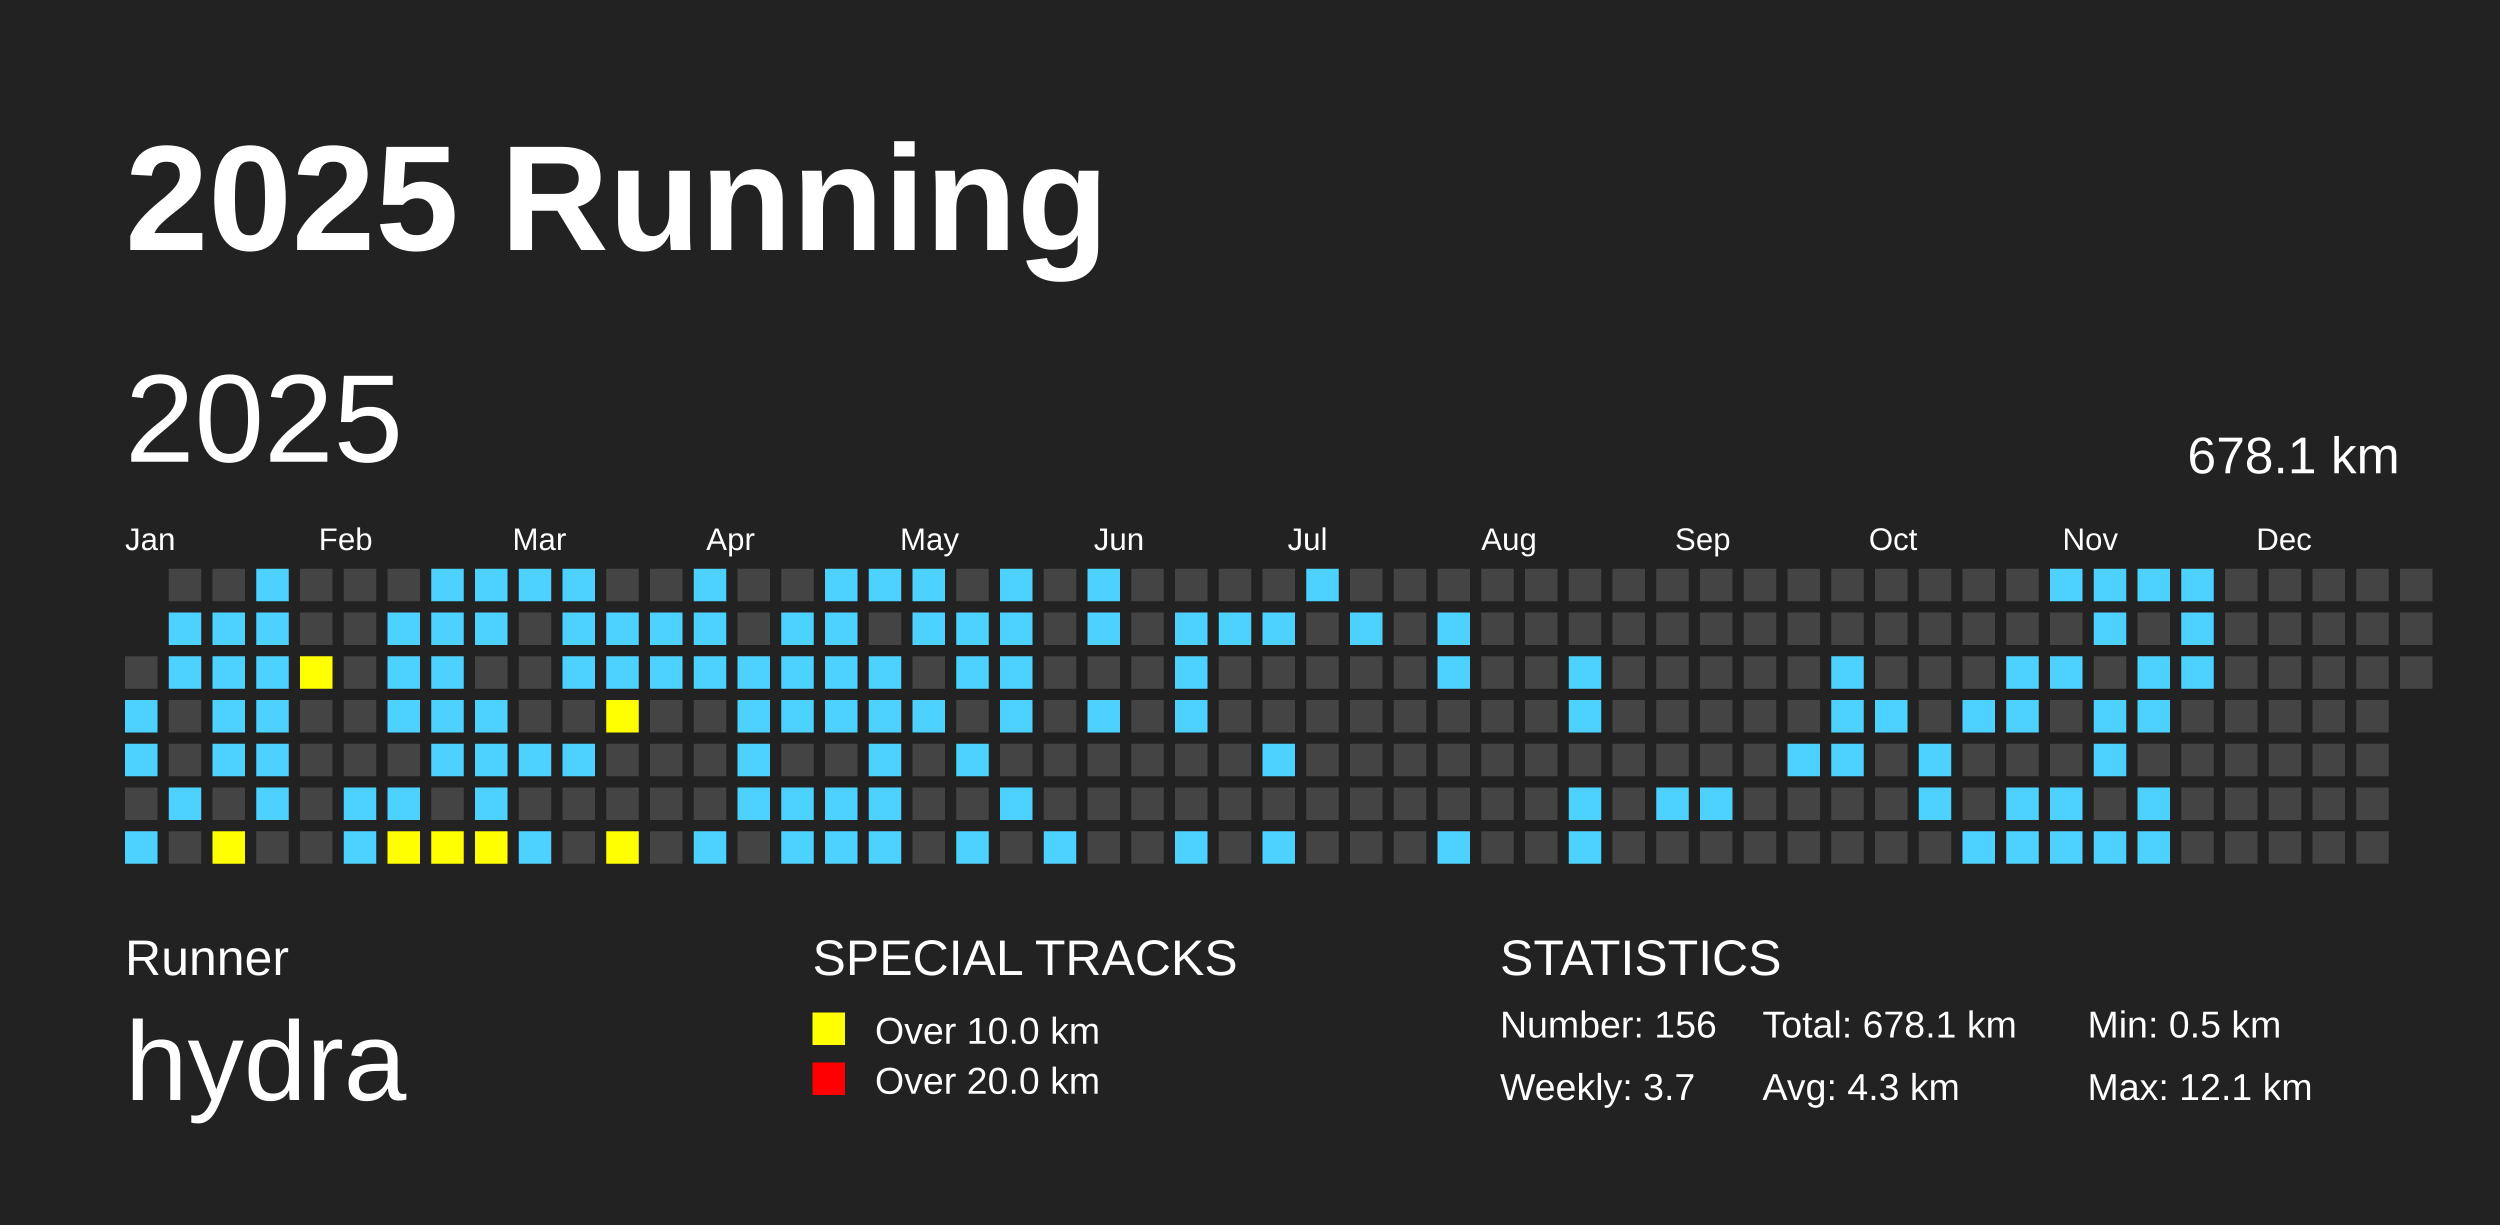
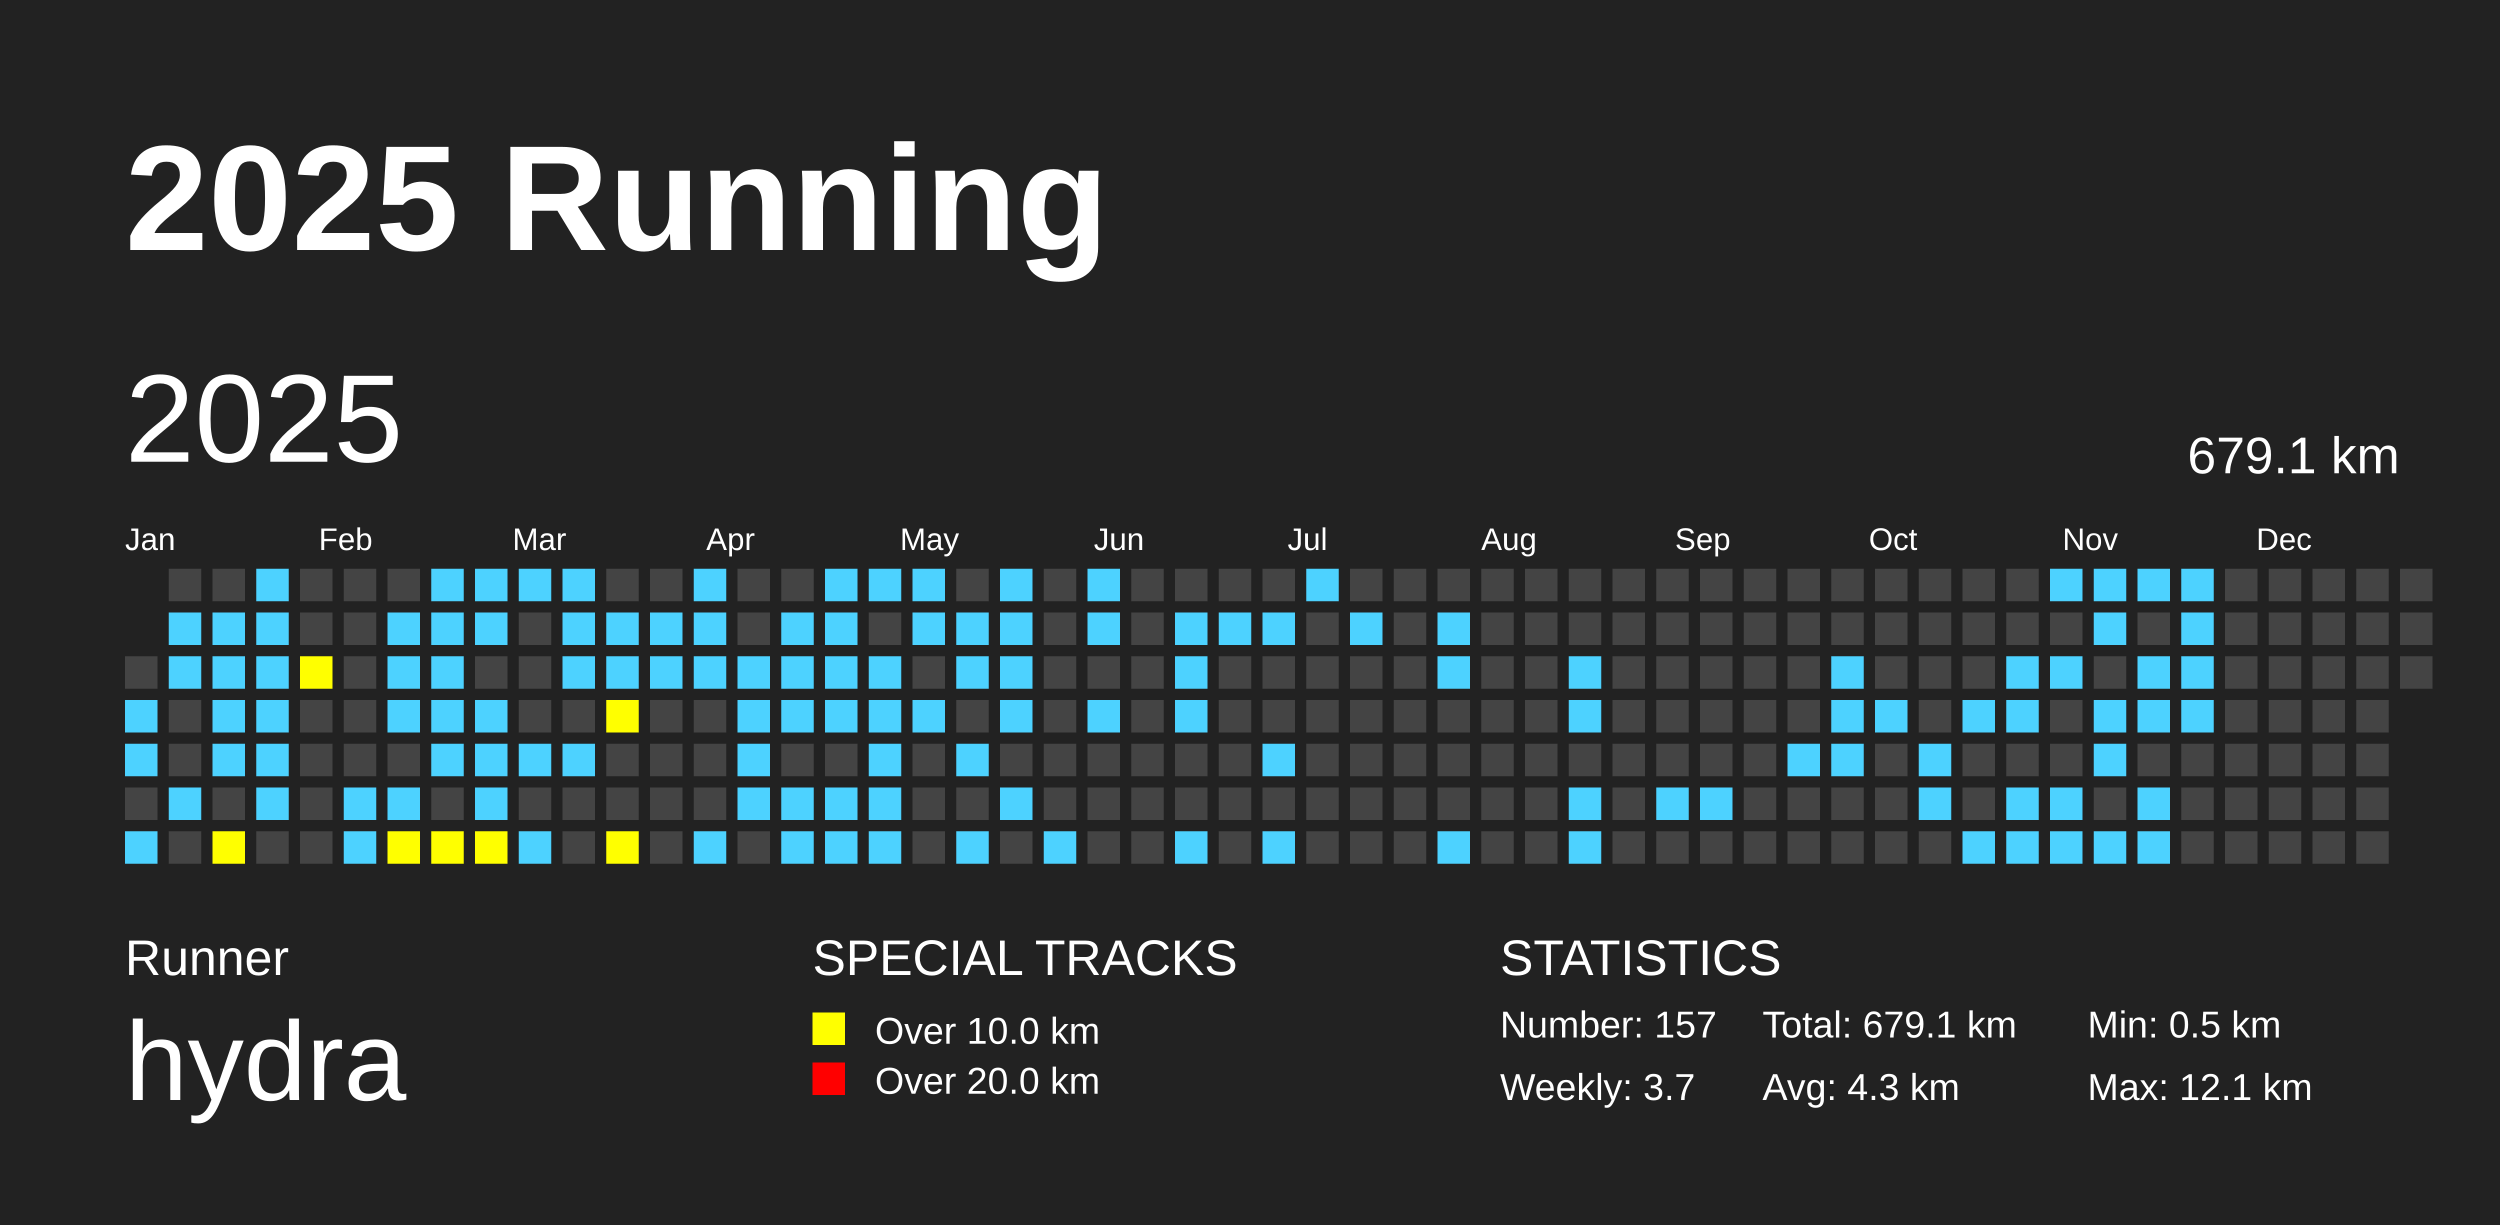
<svg xmlns="http://www.w3.org/2000/svg" baseProfile="full" height="98mm" version="1.1" viewBox="0,0,200,98" width="200mm">
  <defs />
  <rect fill="#222222" height="98" width="200" x="0" y="0" />
  <text fill="#FFFFFF" style="font-size:12px; font-family:Arial; font-weight:bold;" x="10" y="20">2025 Running</text>
  <text fill="#FFFFFF" style="font-size:4px; font-family:Arial" x="10" y="78">Runner</text>
  <text fill="#FFFFFF" style="font-size:9px; font-family:Arial" x="10" y="88">hydra</text>
  <text fill="#FFFFFF" style="font-size:4px; font-family:Arial" x="65" y="78">SPECIAL TRACKS</text>
  <rect fill="yellow" height="2.6" width="2.6" x="65" y="81" />
  <text fill="#FFFFFF" style="font-size:3px; font-family:Arial" x="70" y="83.5">Over 10.0 km</text>
  <rect fill="red" height="2.6" width="2.6" x="65" y="85" />
  <text fill="#FFFFFF" style="font-size:3px; font-family:Arial" x="70" y="87.5">Over 20.0 km</text>
  <text fill="#FFFFFF" style="font-size:4px; font-family:Arial" x="120" y="78">STATISTICS</text>
-   <text fill="#FFFFFF" style="font-size:3px; font-family:Arial" x="120" y="83">Number: 156</text>
+   <text fill="#FFFFFF" style="font-size:3px; font-family:Arial" x="120" y="83">Number: 157</text>
  <text fill="#FFFFFF" style="font-size:3px; font-family:Arial" x="120" y="88">Weekly: 3.7</text>
-   <text fill="#FFFFFF" style="font-size:3px; font-family:Arial" x="141" y="83">Total: 678.1 km</text>
+   <text fill="#FFFFFF" style="font-size:3px; font-family:Arial" x="141" y="83">Total: 679.1 km</text>
  <text fill="#FFFFFF" style="font-size:3px; font-family:Arial" x="141" y="88">Avg: 4.3 km</text>
  <text fill="#FFFFFF" style="font-size:3px; font-family:Arial" x="167" y="83">Min: 0.5 km</text>
  <text fill="#FFFFFF" style="font-size:3px; font-family:Arial" x="167" y="88">Max: 12.1 km</text>
  <text dominant-baseline="hanging" fill="#FFFFFF" style="font-size:10.0px; font-family:Arial;" x="10" y="30">2025</text>
-   <text dominant-baseline="hanging" fill="#FFFFFF" style="font-size:4.125px; font-family:Arial;" x="175" y="35">678.1 km</text>
+   <text dominant-baseline="hanging" fill="#FFFFFF" style="font-size:4.125px; font-family:Arial;" x="175" y="35">679.1 km</text>
  <text fill="#FFFFFF" style="font-size:2.5px; font-family:Arial" x="10.0" y="44">Jan</text>
  <text fill="#FFFFFF" style="font-size:2.5px; font-family:Arial" x="25.5" y="44">Feb</text>
  <text fill="#FFFFFF" style="font-size:2.5px; font-family:Arial" x="41.0" y="44">Mar</text>
  <text fill="#FFFFFF" style="font-size:2.5px; font-family:Arial" x="56.5" y="44">Apr</text>
  <text fill="#FFFFFF" style="font-size:2.5px; font-family:Arial" x="72.0" y="44">May</text>
  <text fill="#FFFFFF" style="font-size:2.5px; font-family:Arial" x="87.5" y="44">Jun</text>
  <text fill="#FFFFFF" style="font-size:2.5px; font-family:Arial" x="103.0" y="44">Jul</text>
  <text fill="#FFFFFF" style="font-size:2.5px; font-family:Arial" x="118.5" y="44">Aug</text>
  <text fill="#FFFFFF" style="font-size:2.5px; font-family:Arial" x="134.0" y="44">Sep</text>
  <text fill="#FFFFFF" style="font-size:2.5px; font-family:Arial" x="149.5" y="44">Oct</text>
  <text fill="#FFFFFF" style="font-size:2.5px; font-family:Arial" x="165.0" y="44">Nov</text>
  <text fill="#FFFFFF" style="font-size:2.5px; font-family:Arial" x="180.5" y="44">Dec</text>
  <rect fill="#444444" height="2.6" width="2.6" x="10.0" y="52.5" />
  <rect fill="#4DD2FF" height="2.6" width="2.6" x="10.0" y="56.0" />
  <rect fill="#4DD2FF" height="2.6" width="2.6" x="10.0" y="59.5" />
  <rect fill="#444444" height="2.6" width="2.6" x="10.0" y="63.0" />
  <rect fill="#4DD2FF" height="2.6" width="2.6" x="10.0" y="66.5" />
  <rect fill="#444444" height="2.6" width="2.6" x="13.5" y="45.5" />
  <rect fill="#4DD2FF" height="2.6" width="2.6" x="13.5" y="49.0" />
  <rect fill="#4DD2FF" height="2.6" width="2.6" x="13.5" y="52.5" />
  <rect fill="#444444" height="2.6" width="2.6" x="13.5" y="56.0" />
  <rect fill="#444444" height="2.6" width="2.6" x="13.5" y="59.5" />
  <rect fill="#4DD2FF" height="2.6" width="2.6" x="13.5" y="63.0" />
  <rect fill="#444444" height="2.6" width="2.6" x="13.5" y="66.5" />
  <rect fill="#444444" height="2.6" width="2.6" x="17.0" y="45.5" />
  <rect fill="#4DD2FF" height="2.6" width="2.6" x="17.0" y="49.0" />
  <rect fill="#4DD2FF" height="2.6" width="2.6" x="17.0" y="52.5" />
  <rect fill="#4DD2FF" height="2.6" width="2.6" x="17.0" y="56.0" />
  <rect fill="#4DD2FF" height="2.6" width="2.6" x="17.0" y="59.5" />
  <rect fill="#444444" height="2.6" width="2.6" x="17.0" y="63.0" />
  <rect fill="yellow" height="2.6" width="2.6" x="17.0" y="66.5" />
  <rect fill="#4DD2FF" height="2.6" width="2.6" x="20.5" y="45.5" />
  <rect fill="#4DD2FF" height="2.6" width="2.6" x="20.5" y="49.0" />
  <rect fill="#4DD2FF" height="2.6" width="2.6" x="20.5" y="52.5" />
  <rect fill="#4DD2FF" height="2.6" width="2.6" x="20.5" y="56.0" />
  <rect fill="#4DD2FF" height="2.6" width="2.6" x="20.5" y="59.5" />
  <rect fill="#4DD2FF" height="2.6" width="2.6" x="20.5" y="63.0" />
  <rect fill="#444444" height="2.6" width="2.6" x="20.5" y="66.5" />
  <rect fill="#444444" height="2.6" width="2.6" x="24.0" y="45.5" />
  <rect fill="#444444" height="2.6" width="2.6" x="24.0" y="49.0" />
  <rect fill="yellow" height="2.6" width="2.6" x="24.0" y="52.5" />
  <rect fill="#444444" height="2.6" width="2.6" x="24.0" y="56.0" />
  <rect fill="#444444" height="2.6" width="2.6" x="24.0" y="59.5" />
  <rect fill="#444444" height="2.6" width="2.6" x="24.0" y="63.0" />
  <rect fill="#444444" height="2.6" width="2.6" x="24.0" y="66.5" />
  <rect fill="#444444" height="2.6" width="2.6" x="27.5" y="45.5" />
  <rect fill="#444444" height="2.6" width="2.6" x="27.5" y="49.0" />
  <rect fill="#444444" height="2.6" width="2.6" x="27.5" y="52.5" />
  <rect fill="#444444" height="2.6" width="2.6" x="27.5" y="56.0" />
  <rect fill="#444444" height="2.6" width="2.6" x="27.5" y="59.5" />
  <rect fill="#4DD2FF" height="2.6" width="2.6" x="27.5" y="63.0" />
  <rect fill="#4DD2FF" height="2.6" width="2.6" x="27.5" y="66.5" />
  <rect fill="#444444" height="2.6" width="2.6" x="31.0" y="45.5" />
  <rect fill="#4DD2FF" height="2.6" width="2.6" x="31.0" y="49.0" />
  <rect fill="#4DD2FF" height="2.6" width="2.6" x="31.0" y="52.5" />
  <rect fill="#4DD2FF" height="2.6" width="2.6" x="31.0" y="56.0" />
  <rect fill="#444444" height="2.6" width="2.6" x="31.0" y="59.5" />
  <rect fill="#4DD2FF" height="2.6" width="2.6" x="31.0" y="63.0" />
  <rect fill="yellow" height="2.6" width="2.6" x="31.0" y="66.5" />
  <rect fill="#4DD2FF" height="2.6" width="2.6" x="34.5" y="45.5" />
  <rect fill="#4DD2FF" height="2.6" width="2.6" x="34.5" y="49.0" />
  <rect fill="#4DD2FF" height="2.6" width="2.6" x="34.5" y="52.5" />
  <rect fill="#4DD2FF" height="2.6" width="2.6" x="34.5" y="56.0" />
  <rect fill="#4DD2FF" height="2.6" width="2.6" x="34.5" y="59.5" />
  <rect fill="#444444" height="2.6" width="2.6" x="34.5" y="63.0" />
  <rect fill="yellow" height="2.6" width="2.6" x="34.5" y="66.5" />
  <rect fill="#4DD2FF" height="2.6" width="2.6" x="38.0" y="45.5" />
  <rect fill="#4DD2FF" height="2.6" width="2.6" x="38.0" y="49.0" />
  <rect fill="#444444" height="2.6" width="2.6" x="38.0" y="52.5" />
  <rect fill="#4DD2FF" height="2.6" width="2.6" x="38.0" y="56.0" />
  <rect fill="#4DD2FF" height="2.6" width="2.6" x="38.0" y="59.5" />
  <rect fill="#4DD2FF" height="2.6" width="2.6" x="38.0" y="63.0" />
  <rect fill="yellow" height="2.6" width="2.6" x="38.0" y="66.5" />
  <rect fill="#4DD2FF" height="2.6" width="2.6" x="41.5" y="45.5" />
  <rect fill="#444444" height="2.6" width="2.6" x="41.5" y="49.0" />
  <rect fill="#444444" height="2.6" width="2.6" x="41.5" y="52.5" />
  <rect fill="#444444" height="2.6" width="2.6" x="41.5" y="56.0" />
  <rect fill="#4DD2FF" height="2.6" width="2.6" x="41.5" y="59.5" />
  <rect fill="#444444" height="2.6" width="2.6" x="41.5" y="63.0" />
  <rect fill="#4DD2FF" height="2.6" width="2.6" x="41.5" y="66.5" />
  <rect fill="#4DD2FF" height="2.6" width="2.6" x="45.0" y="45.5" />
  <rect fill="#4DD2FF" height="2.6" width="2.6" x="45.0" y="49.0" />
  <rect fill="#4DD2FF" height="2.6" width="2.6" x="45.0" y="52.5" />
  <rect fill="#444444" height="2.6" width="2.6" x="45.0" y="56.0" />
  <rect fill="#4DD2FF" height="2.6" width="2.6" x="45.0" y="59.5" />
  <rect fill="#444444" height="2.6" width="2.6" x="45.0" y="63.0" />
  <rect fill="#444444" height="2.6" width="2.6" x="45.0" y="66.5" />
  <rect fill="#444444" height="2.6" width="2.6" x="48.5" y="45.5" />
  <rect fill="#4DD2FF" height="2.6" width="2.6" x="48.5" y="49.0" />
  <rect fill="#4DD2FF" height="2.6" width="2.6" x="48.5" y="52.5" />
  <rect fill="yellow" height="2.6" width="2.6" x="48.5" y="56.0" />
  <rect fill="#444444" height="2.6" width="2.6" x="48.5" y="59.5" />
  <rect fill="#444444" height="2.6" width="2.6" x="48.5" y="63.0" />
  <rect fill="yellow" height="2.6" width="2.6" x="48.5" y="66.5" />
  <rect fill="#444444" height="2.6" width="2.6" x="52.0" y="45.5" />
  <rect fill="#4DD2FF" height="2.6" width="2.6" x="52.0" y="49.0" />
  <rect fill="#4DD2FF" height="2.6" width="2.6" x="52.0" y="52.5" />
  <rect fill="#444444" height="2.6" width="2.6" x="52.0" y="56.0" />
  <rect fill="#444444" height="2.6" width="2.6" x="52.0" y="59.5" />
  <rect fill="#444444" height="2.6" width="2.6" x="52.0" y="63.0" />
  <rect fill="#444444" height="2.6" width="2.6" x="52.0" y="66.5" />
  <rect fill="#4DD2FF" height="2.6" width="2.6" x="55.5" y="45.5" />
  <rect fill="#4DD2FF" height="2.6" width="2.6" x="55.5" y="49.0" />
  <rect fill="#4DD2FF" height="2.6" width="2.6" x="55.5" y="52.5" />
  <rect fill="#444444" height="2.6" width="2.6" x="55.5" y="56.0" />
  <rect fill="#444444" height="2.6" width="2.6" x="55.5" y="59.5" />
  <rect fill="#444444" height="2.6" width="2.6" x="55.5" y="63.0" />
  <rect fill="#4DD2FF" height="2.6" width="2.6" x="55.5" y="66.5" />
  <rect fill="#444444" height="2.6" width="2.6" x="59.0" y="45.5" />
  <rect fill="#444444" height="2.6" width="2.6" x="59.0" y="49.0" />
  <rect fill="#4DD2FF" height="2.6" width="2.6" x="59.0" y="52.5" />
  <rect fill="#4DD2FF" height="2.6" width="2.6" x="59.0" y="56.0" />
  <rect fill="#4DD2FF" height="2.6" width="2.6" x="59.0" y="59.5" />
  <rect fill="#4DD2FF" height="2.6" width="2.6" x="59.0" y="63.0" />
  <rect fill="#444444" height="2.6" width="2.6" x="59.0" y="66.5" />
  <rect fill="#444444" height="2.6" width="2.6" x="62.5" y="45.5" />
  <rect fill="#4DD2FF" height="2.6" width="2.6" x="62.5" y="49.0" />
  <rect fill="#4DD2FF" height="2.6" width="2.6" x="62.5" y="52.5" />
  <rect fill="#4DD2FF" height="2.6" width="2.6" x="62.5" y="56.0" />
  <rect fill="#444444" height="2.6" width="2.6" x="62.5" y="59.5" />
  <rect fill="#4DD2FF" height="2.6" width="2.6" x="62.5" y="63.0" />
  <rect fill="#4DD2FF" height="2.6" width="2.6" x="62.5" y="66.5" />
  <rect fill="#4DD2FF" height="2.6" width="2.6" x="66.0" y="45.5" />
  <rect fill="#4DD2FF" height="2.6" width="2.6" x="66.0" y="49.0" />
  <rect fill="#4DD2FF" height="2.6" width="2.6" x="66.0" y="52.5" />
  <rect fill="#4DD2FF" height="2.6" width="2.6" x="66.0" y="56.0" />
  <rect fill="#444444" height="2.6" width="2.6" x="66.0" y="59.5" />
  <rect fill="#4DD2FF" height="2.6" width="2.6" x="66.0" y="63.0" />
  <rect fill="#4DD2FF" height="2.6" width="2.6" x="66.0" y="66.5" />
  <rect fill="#4DD2FF" height="2.6" width="2.6" x="69.5" y="45.5" />
  <rect fill="#444444" height="2.6" width="2.6" x="69.5" y="49.0" />
  <rect fill="#4DD2FF" height="2.6" width="2.6" x="69.5" y="52.5" />
  <rect fill="#4DD2FF" height="2.6" width="2.6" x="69.5" y="56.0" />
  <rect fill="#4DD2FF" height="2.6" width="2.6" x="69.5" y="59.5" />
  <rect fill="#4DD2FF" height="2.6" width="2.6" x="69.5" y="63.0" />
  <rect fill="#4DD2FF" height="2.6" width="2.6" x="69.5" y="66.5" />
  <rect fill="#4DD2FF" height="2.6" width="2.6" x="73.0" y="45.5" />
  <rect fill="#4DD2FF" height="2.6" width="2.6" x="73.0" y="49.0" />
  <rect fill="#444444" height="2.6" width="2.6" x="73.0" y="52.5" />
  <rect fill="#4DD2FF" height="2.6" width="2.6" x="73.0" y="56.0" />
  <rect fill="#444444" height="2.6" width="2.6" x="73.0" y="59.5" />
  <rect fill="#444444" height="2.6" width="2.6" x="73.0" y="63.0" />
  <rect fill="#444444" height="2.6" width="2.6" x="73.0" y="66.5" />
  <rect fill="#444444" height="2.6" width="2.6" x="76.5" y="45.5" />
  <rect fill="#4DD2FF" height="2.6" width="2.6" x="76.5" y="49.0" />
  <rect fill="#4DD2FF" height="2.6" width="2.6" x="76.5" y="52.5" />
  <rect fill="#444444" height="2.6" width="2.6" x="76.5" y="56.0" />
  <rect fill="#4DD2FF" height="2.6" width="2.6" x="76.5" y="59.5" />
  <rect fill="#444444" height="2.6" width="2.6" x="76.5" y="63.0" />
  <rect fill="#4DD2FF" height="2.6" width="2.6" x="76.5" y="66.5" />
  <rect fill="#4DD2FF" height="2.6" width="2.6" x="80.0" y="45.5" />
  <rect fill="#4DD2FF" height="2.6" width="2.6" x="80.0" y="49.0" />
  <rect fill="#4DD2FF" height="2.6" width="2.6" x="80.0" y="52.5" />
  <rect fill="#4DD2FF" height="2.6" width="2.6" x="80.0" y="56.0" />
  <rect fill="#444444" height="2.6" width="2.6" x="80.0" y="59.5" />
  <rect fill="#4DD2FF" height="2.6" width="2.6" x="80.0" y="63.0" />
  <rect fill="#444444" height="2.6" width="2.6" x="80.0" y="66.5" />
  <rect fill="#444444" height="2.6" width="2.6" x="83.5" y="45.5" />
  <rect fill="#444444" height="2.6" width="2.6" x="83.5" y="49.0" />
  <rect fill="#444444" height="2.6" width="2.6" x="83.5" y="52.5" />
  <rect fill="#444444" height="2.6" width="2.6" x="83.5" y="56.0" />
  <rect fill="#444444" height="2.6" width="2.6" x="83.5" y="59.5" />
  <rect fill="#444444" height="2.6" width="2.6" x="83.5" y="63.0" />
  <rect fill="#4DD2FF" height="2.6" width="2.6" x="83.5" y="66.5" />
  <rect fill="#4DD2FF" height="2.6" width="2.6" x="87.0" y="45.5" />
  <rect fill="#4DD2FF" height="2.6" width="2.6" x="87.0" y="49.0" />
  <rect fill="#444444" height="2.6" width="2.6" x="87.0" y="52.5" />
  <rect fill="#4DD2FF" height="2.6" width="2.6" x="87.0" y="56.0" />
  <rect fill="#444444" height="2.6" width="2.6" x="87.0" y="59.5" />
  <rect fill="#444444" height="2.6" width="2.6" x="87.0" y="63.0" />
  <rect fill="#444444" height="2.6" width="2.6" x="87.0" y="66.5" />
  <rect fill="#444444" height="2.6" width="2.6" x="90.5" y="45.5" />
  <rect fill="#444444" height="2.6" width="2.6" x="90.5" y="49.0" />
  <rect fill="#444444" height="2.6" width="2.6" x="90.5" y="52.5" />
  <rect fill="#444444" height="2.6" width="2.6" x="90.5" y="56.0" />
  <rect fill="#444444" height="2.6" width="2.6" x="90.5" y="59.5" />
  <rect fill="#444444" height="2.6" width="2.6" x="90.5" y="63.0" />
  <rect fill="#444444" height="2.6" width="2.6" x="90.5" y="66.5" />
  <rect fill="#444444" height="2.6" width="2.6" x="94.0" y="45.5" />
  <rect fill="#4DD2FF" height="2.6" width="2.6" x="94.0" y="49.0" />
  <rect fill="#4DD2FF" height="2.6" width="2.6" x="94.0" y="52.5" />
  <rect fill="#4DD2FF" height="2.6" width="2.6" x="94.0" y="56.0" />
  <rect fill="#444444" height="2.6" width="2.6" x="94.0" y="59.5" />
  <rect fill="#444444" height="2.6" width="2.6" x="94.0" y="63.0" />
  <rect fill="#4DD2FF" height="2.6" width="2.6" x="94.0" y="66.5" />
  <rect fill="#444444" height="2.6" width="2.6" x="97.5" y="45.5" />
  <rect fill="#4DD2FF" height="2.6" width="2.6" x="97.5" y="49.0" />
  <rect fill="#444444" height="2.6" width="2.6" x="97.5" y="52.5" />
  <rect fill="#444444" height="2.6" width="2.6" x="97.5" y="56.0" />
  <rect fill="#444444" height="2.6" width="2.6" x="97.5" y="59.5" />
  <rect fill="#444444" height="2.6" width="2.6" x="97.5" y="63.0" />
  <rect fill="#444444" height="2.6" width="2.6" x="97.5" y="66.5" />
  <rect fill="#444444" height="2.6" width="2.6" x="101.0" y="45.5" />
  <rect fill="#4DD2FF" height="2.6" width="2.6" x="101.0" y="49.0" />
  <rect fill="#444444" height="2.6" width="2.6" x="101.0" y="52.5" />
  <rect fill="#444444" height="2.6" width="2.6" x="101.0" y="56.0" />
  <rect fill="#4DD2FF" height="2.6" width="2.6" x="101.0" y="59.5" />
  <rect fill="#444444" height="2.6" width="2.6" x="101.0" y="63.0" />
  <rect fill="#4DD2FF" height="2.6" width="2.6" x="101.0" y="66.5" />
  <rect fill="#4DD2FF" height="2.6" width="2.6" x="104.5" y="45.5" />
  <rect fill="#444444" height="2.6" width="2.6" x="104.5" y="49.0" />
  <rect fill="#444444" height="2.6" width="2.6" x="104.5" y="52.5" />
  <rect fill="#444444" height="2.6" width="2.6" x="104.5" y="56.0" />
  <rect fill="#444444" height="2.6" width="2.6" x="104.5" y="59.5" />
  <rect fill="#444444" height="2.6" width="2.6" x="104.5" y="63.0" />
  <rect fill="#444444" height="2.6" width="2.6" x="104.5" y="66.5" />
  <rect fill="#444444" height="2.6" width="2.6" x="108.0" y="45.5" />
  <rect fill="#4DD2FF" height="2.6" width="2.6" x="108.0" y="49.0" />
  <rect fill="#444444" height="2.6" width="2.6" x="108.0" y="52.5" />
  <rect fill="#444444" height="2.6" width="2.6" x="108.0" y="56.0" />
  <rect fill="#444444" height="2.6" width="2.6" x="108.0" y="59.5" />
  <rect fill="#444444" height="2.6" width="2.6" x="108.0" y="63.0" />
  <rect fill="#444444" height="2.6" width="2.6" x="108.0" y="66.5" />
  <rect fill="#444444" height="2.6" width="2.6" x="111.5" y="45.5" />
  <rect fill="#444444" height="2.6" width="2.6" x="111.5" y="49.0" />
  <rect fill="#444444" height="2.6" width="2.6" x="111.5" y="52.5" />
  <rect fill="#444444" height="2.6" width="2.6" x="111.5" y="56.0" />
  <rect fill="#444444" height="2.6" width="2.6" x="111.5" y="59.5" />
  <rect fill="#444444" height="2.6" width="2.6" x="111.5" y="63.0" />
  <rect fill="#444444" height="2.6" width="2.6" x="111.5" y="66.5" />
  <rect fill="#444444" height="2.6" width="2.6" x="115.0" y="45.5" />
  <rect fill="#4DD2FF" height="2.6" width="2.6" x="115.0" y="49.0" />
  <rect fill="#4DD2FF" height="2.6" width="2.6" x="115.0" y="52.5" />
  <rect fill="#444444" height="2.6" width="2.6" x="115.0" y="56.0" />
  <rect fill="#444444" height="2.6" width="2.6" x="115.0" y="59.5" />
  <rect fill="#444444" height="2.6" width="2.6" x="115.0" y="63.0" />
  <rect fill="#4DD2FF" height="2.6" width="2.6" x="115.0" y="66.5" />
  <rect fill="#444444" height="2.6" width="2.6" x="118.5" y="45.5" />
  <rect fill="#444444" height="2.6" width="2.6" x="118.5" y="49.0" />
  <rect fill="#444444" height="2.6" width="2.6" x="118.5" y="52.5" />
  <rect fill="#444444" height="2.6" width="2.6" x="118.5" y="56.0" />
  <rect fill="#444444" height="2.6" width="2.6" x="118.5" y="59.5" />
  <rect fill="#444444" height="2.6" width="2.6" x="118.5" y="63.0" />
  <rect fill="#444444" height="2.6" width="2.6" x="118.5" y="66.5" />
  <rect fill="#444444" height="2.6" width="2.6" x="122.0" y="45.5" />
  <rect fill="#444444" height="2.6" width="2.6" x="122.0" y="49.0" />
  <rect fill="#444444" height="2.6" width="2.6" x="122.0" y="52.5" />
  <rect fill="#444444" height="2.6" width="2.6" x="122.0" y="56.0" />
  <rect fill="#444444" height="2.6" width="2.6" x="122.0" y="59.5" />
  <rect fill="#444444" height="2.6" width="2.6" x="122.0" y="63.0" />
  <rect fill="#444444" height="2.6" width="2.6" x="122.0" y="66.5" />
  <rect fill="#444444" height="2.6" width="2.6" x="125.5" y="45.5" />
  <rect fill="#444444" height="2.6" width="2.6" x="125.5" y="49.0" />
  <rect fill="#4DD2FF" height="2.6" width="2.6" x="125.5" y="52.5" />
  <rect fill="#4DD2FF" height="2.6" width="2.6" x="125.5" y="56.0" />
  <rect fill="#444444" height="2.6" width="2.6" x="125.5" y="59.5" />
  <rect fill="#4DD2FF" height="2.6" width="2.6" x="125.5" y="63.0" />
  <rect fill="#4DD2FF" height="2.6" width="2.6" x="125.5" y="66.5" />
  <rect fill="#444444" height="2.6" width="2.6" x="129.0" y="45.5" />
  <rect fill="#444444" height="2.6" width="2.6" x="129.0" y="49.0" />
  <rect fill="#444444" height="2.6" width="2.6" x="129.0" y="52.5" />
  <rect fill="#444444" height="2.6" width="2.6" x="129.0" y="56.0" />
  <rect fill="#444444" height="2.6" width="2.6" x="129.0" y="59.5" />
  <rect fill="#444444" height="2.6" width="2.6" x="129.0" y="63.0" />
  <rect fill="#444444" height="2.6" width="2.6" x="129.0" y="66.5" />
  <rect fill="#444444" height="2.6" width="2.6" x="132.5" y="45.5" />
  <rect fill="#444444" height="2.6" width="2.6" x="132.5" y="49.0" />
  <rect fill="#444444" height="2.6" width="2.6" x="132.5" y="52.5" />
  <rect fill="#444444" height="2.6" width="2.6" x="132.5" y="56.0" />
  <rect fill="#444444" height="2.6" width="2.6" x="132.5" y="59.5" />
  <rect fill="#4DD2FF" height="2.6" width="2.6" x="132.5" y="63.0" />
  <rect fill="#444444" height="2.6" width="2.6" x="132.5" y="66.5" />
  <rect fill="#444444" height="2.6" width="2.6" x="136.0" y="45.5" />
  <rect fill="#444444" height="2.6" width="2.6" x="136.0" y="49.0" />
  <rect fill="#444444" height="2.6" width="2.6" x="136.0" y="52.5" />
  <rect fill="#444444" height="2.6" width="2.6" x="136.0" y="56.0" />
  <rect fill="#444444" height="2.6" width="2.6" x="136.0" y="59.5" />
  <rect fill="#4DD2FF" height="2.6" width="2.6" x="136.0" y="63.0" />
  <rect fill="#444444" height="2.6" width="2.6" x="136.0" y="66.5" />
  <rect fill="#444444" height="2.6" width="2.6" x="139.5" y="45.5" />
  <rect fill="#444444" height="2.6" width="2.6" x="139.5" y="49.0" />
  <rect fill="#444444" height="2.6" width="2.6" x="139.5" y="52.5" />
  <rect fill="#444444" height="2.6" width="2.6" x="139.5" y="56.0" />
  <rect fill="#444444" height="2.6" width="2.6" x="139.5" y="59.5" />
  <rect fill="#444444" height="2.6" width="2.6" x="139.5" y="63.0" />
  <rect fill="#444444" height="2.6" width="2.6" x="139.5" y="66.5" />
  <rect fill="#444444" height="2.6" width="2.6" x="143.0" y="45.5" />
  <rect fill="#444444" height="2.6" width="2.6" x="143.0" y="49.0" />
  <rect fill="#444444" height="2.6" width="2.6" x="143.0" y="52.5" />
  <rect fill="#444444" height="2.6" width="2.6" x="143.0" y="56.0" />
  <rect fill="#4DD2FF" height="2.6" width="2.6" x="143.0" y="59.5" />
  <rect fill="#444444" height="2.6" width="2.6" x="143.0" y="63.0" />
  <rect fill="#444444" height="2.6" width="2.6" x="143.0" y="66.5" />
  <rect fill="#444444" height="2.6" width="2.6" x="146.5" y="45.5" />
  <rect fill="#444444" height="2.6" width="2.6" x="146.5" y="49.0" />
  <rect fill="#4DD2FF" height="2.6" width="2.6" x="146.5" y="52.5" />
  <rect fill="#4DD2FF" height="2.6" width="2.6" x="146.5" y="56.0" />
  <rect fill="#4DD2FF" height="2.6" width="2.6" x="146.5" y="59.5" />
  <rect fill="#444444" height="2.6" width="2.6" x="146.5" y="63.0" />
  <rect fill="#444444" height="2.6" width="2.6" x="146.5" y="66.5" />
  <rect fill="#444444" height="2.6" width="2.6" x="150.0" y="45.5" />
  <rect fill="#444444" height="2.6" width="2.6" x="150.0" y="49.0" />
  <rect fill="#444444" height="2.6" width="2.6" x="150.0" y="52.5" />
  <rect fill="#4DD2FF" height="2.6" width="2.6" x="150.0" y="56.0" />
  <rect fill="#444444" height="2.6" width="2.6" x="150.0" y="59.5" />
  <rect fill="#444444" height="2.6" width="2.6" x="150.0" y="63.0" />
  <rect fill="#444444" height="2.6" width="2.6" x="150.0" y="66.5" />
  <rect fill="#444444" height="2.6" width="2.6" x="153.5" y="45.5" />
  <rect fill="#444444" height="2.6" width="2.6" x="153.5" y="49.0" />
  <rect fill="#444444" height="2.6" width="2.6" x="153.5" y="52.5" />
  <rect fill="#444444" height="2.6" width="2.6" x="153.5" y="56.0" />
  <rect fill="#4DD2FF" height="2.6" width="2.6" x="153.5" y="59.5" />
  <rect fill="#4DD2FF" height="2.6" width="2.6" x="153.5" y="63.0" />
  <rect fill="#444444" height="2.6" width="2.6" x="153.5" y="66.5" />
  <rect fill="#444444" height="2.6" width="2.6" x="157.0" y="45.5" />
  <rect fill="#444444" height="2.6" width="2.6" x="157.0" y="49.0" />
  <rect fill="#444444" height="2.6" width="2.6" x="157.0" y="52.5" />
  <rect fill="#4DD2FF" height="2.6" width="2.6" x="157.0" y="56.0" />
  <rect fill="#444444" height="2.6" width="2.6" x="157.0" y="59.5" />
  <rect fill="#444444" height="2.6" width="2.6" x="157.0" y="63.0" />
  <rect fill="#4DD2FF" height="2.6" width="2.6" x="157.0" y="66.5" />
  <rect fill="#444444" height="2.6" width="2.6" x="160.5" y="45.5" />
  <rect fill="#444444" height="2.6" width="2.6" x="160.5" y="49.0" />
  <rect fill="#4DD2FF" height="2.6" width="2.6" x="160.5" y="52.5" />
  <rect fill="#4DD2FF" height="2.6" width="2.6" x="160.5" y="56.0" />
  <rect fill="#444444" height="2.6" width="2.6" x="160.5" y="59.5" />
  <rect fill="#4DD2FF" height="2.6" width="2.6" x="160.5" y="63.0" />
  <rect fill="#4DD2FF" height="2.6" width="2.6" x="160.5" y="66.5" />
  <rect fill="#4DD2FF" height="2.6" width="2.6" x="164.0" y="45.5" />
  <rect fill="#444444" height="2.6" width="2.6" x="164.0" y="49.0" />
  <rect fill="#4DD2FF" height="2.6" width="2.6" x="164.0" y="52.5" />
  <rect fill="#444444" height="2.6" width="2.6" x="164.0" y="56.0" />
  <rect fill="#444444" height="2.6" width="2.6" x="164.0" y="59.5" />
  <rect fill="#4DD2FF" height="2.6" width="2.6" x="164.0" y="63.0" />
  <rect fill="#4DD2FF" height="2.6" width="2.6" x="164.0" y="66.5" />
  <rect fill="#4DD2FF" height="2.6" width="2.6" x="167.5" y="45.5" />
  <rect fill="#4DD2FF" height="2.6" width="2.6" x="167.5" y="49.0" />
  <rect fill="#444444" height="2.6" width="2.6" x="167.5" y="52.5" />
  <rect fill="#4DD2FF" height="2.6" width="2.6" x="167.5" y="56.0" />
  <rect fill="#4DD2FF" height="2.6" width="2.6" x="167.5" y="59.5" />
  <rect fill="#444444" height="2.6" width="2.6" x="167.5" y="63.0" />
  <rect fill="#4DD2FF" height="2.6" width="2.6" x="167.5" y="66.5" />
  <rect fill="#4DD2FF" height="2.6" width="2.6" x="171.0" y="45.5" />
  <rect fill="#444444" height="2.6" width="2.6" x="171.0" y="49.0" />
  <rect fill="#4DD2FF" height="2.6" width="2.6" x="171.0" y="52.5" />
  <rect fill="#4DD2FF" height="2.6" width="2.6" x="171.0" y="56.0" />
  <rect fill="#444444" height="2.6" width="2.6" x="171.0" y="59.5" />
  <rect fill="#4DD2FF" height="2.6" width="2.6" x="171.0" y="63.0" />
  <rect fill="#4DD2FF" height="2.6" width="2.6" x="171.0" y="66.5" />
  <rect fill="#4DD2FF" height="2.6" width="2.6" x="174.5" y="45.5" />
  <rect fill="#4DD2FF" height="2.6" width="2.6" x="174.5" y="49.0" />
  <rect fill="#4DD2FF" height="2.6" width="2.6" x="174.5" y="52.5" />
-   <rect fill="#444444" height="2.6" width="2.6" x="174.5" y="56.0" />
+   <rect fill="#4DD2FF" height="2.6" width="2.6" x="174.5" y="56.0" />
  <rect fill="#444444" height="2.6" width="2.6" x="174.5" y="59.5" />
  <rect fill="#444444" height="2.6" width="2.6" x="174.5" y="63.0" />
  <rect fill="#444444" height="2.6" width="2.6" x="174.5" y="66.5" />
  <rect fill="#444444" height="2.6" width="2.6" x="178.0" y="45.5" />
  <rect fill="#444444" height="2.6" width="2.6" x="178.0" y="49.0" />
  <rect fill="#444444" height="2.6" width="2.6" x="178.0" y="52.5" />
  <rect fill="#444444" height="2.6" width="2.6" x="178.0" y="56.0" />
  <rect fill="#444444" height="2.6" width="2.6" x="178.0" y="59.5" />
  <rect fill="#444444" height="2.6" width="2.6" x="178.0" y="63.0" />
  <rect fill="#444444" height="2.6" width="2.6" x="178.0" y="66.5" />
  <rect fill="#444444" height="2.6" width="2.6" x="181.5" y="45.5" />
  <rect fill="#444444" height="2.6" width="2.6" x="181.5" y="49.0" />
  <rect fill="#444444" height="2.6" width="2.6" x="181.5" y="52.5" />
  <rect fill="#444444" height="2.6" width="2.6" x="181.5" y="56.0" />
  <rect fill="#444444" height="2.6" width="2.6" x="181.5" y="59.5" />
  <rect fill="#444444" height="2.6" width="2.6" x="181.5" y="63.0" />
  <rect fill="#444444" height="2.6" width="2.6" x="181.5" y="66.5" />
  <rect fill="#444444" height="2.6" width="2.6" x="185.0" y="45.5" />
  <rect fill="#444444" height="2.6" width="2.6" x="185.0" y="49.0" />
  <rect fill="#444444" height="2.6" width="2.6" x="185.0" y="52.5" />
  <rect fill="#444444" height="2.6" width="2.6" x="185.0" y="56.0" />
  <rect fill="#444444" height="2.6" width="2.6" x="185.0" y="59.5" />
  <rect fill="#444444" height="2.6" width="2.6" x="185.0" y="63.0" />
  <rect fill="#444444" height="2.6" width="2.6" x="185.0" y="66.5" />
  <rect fill="#444444" height="2.6" width="2.6" x="188.5" y="45.5" />
  <rect fill="#444444" height="2.6" width="2.6" x="188.5" y="49.0" />
  <rect fill="#444444" height="2.6" width="2.6" x="188.5" y="52.5" />
  <rect fill="#444444" height="2.6" width="2.6" x="188.5" y="56.0" />
  <rect fill="#444444" height="2.6" width="2.6" x="188.5" y="59.5" />
  <rect fill="#444444" height="2.6" width="2.6" x="188.5" y="63.0" />
  <rect fill="#444444" height="2.6" width="2.6" x="188.5" y="66.5" />
  <rect fill="#444444" height="2.6" width="2.6" x="192.0" y="45.5" />
  <rect fill="#444444" height="2.6" width="2.6" x="192.0" y="49.0" />
  <rect fill="#444444" height="2.6" width="2.6" x="192.0" y="52.5" />
</svg>
